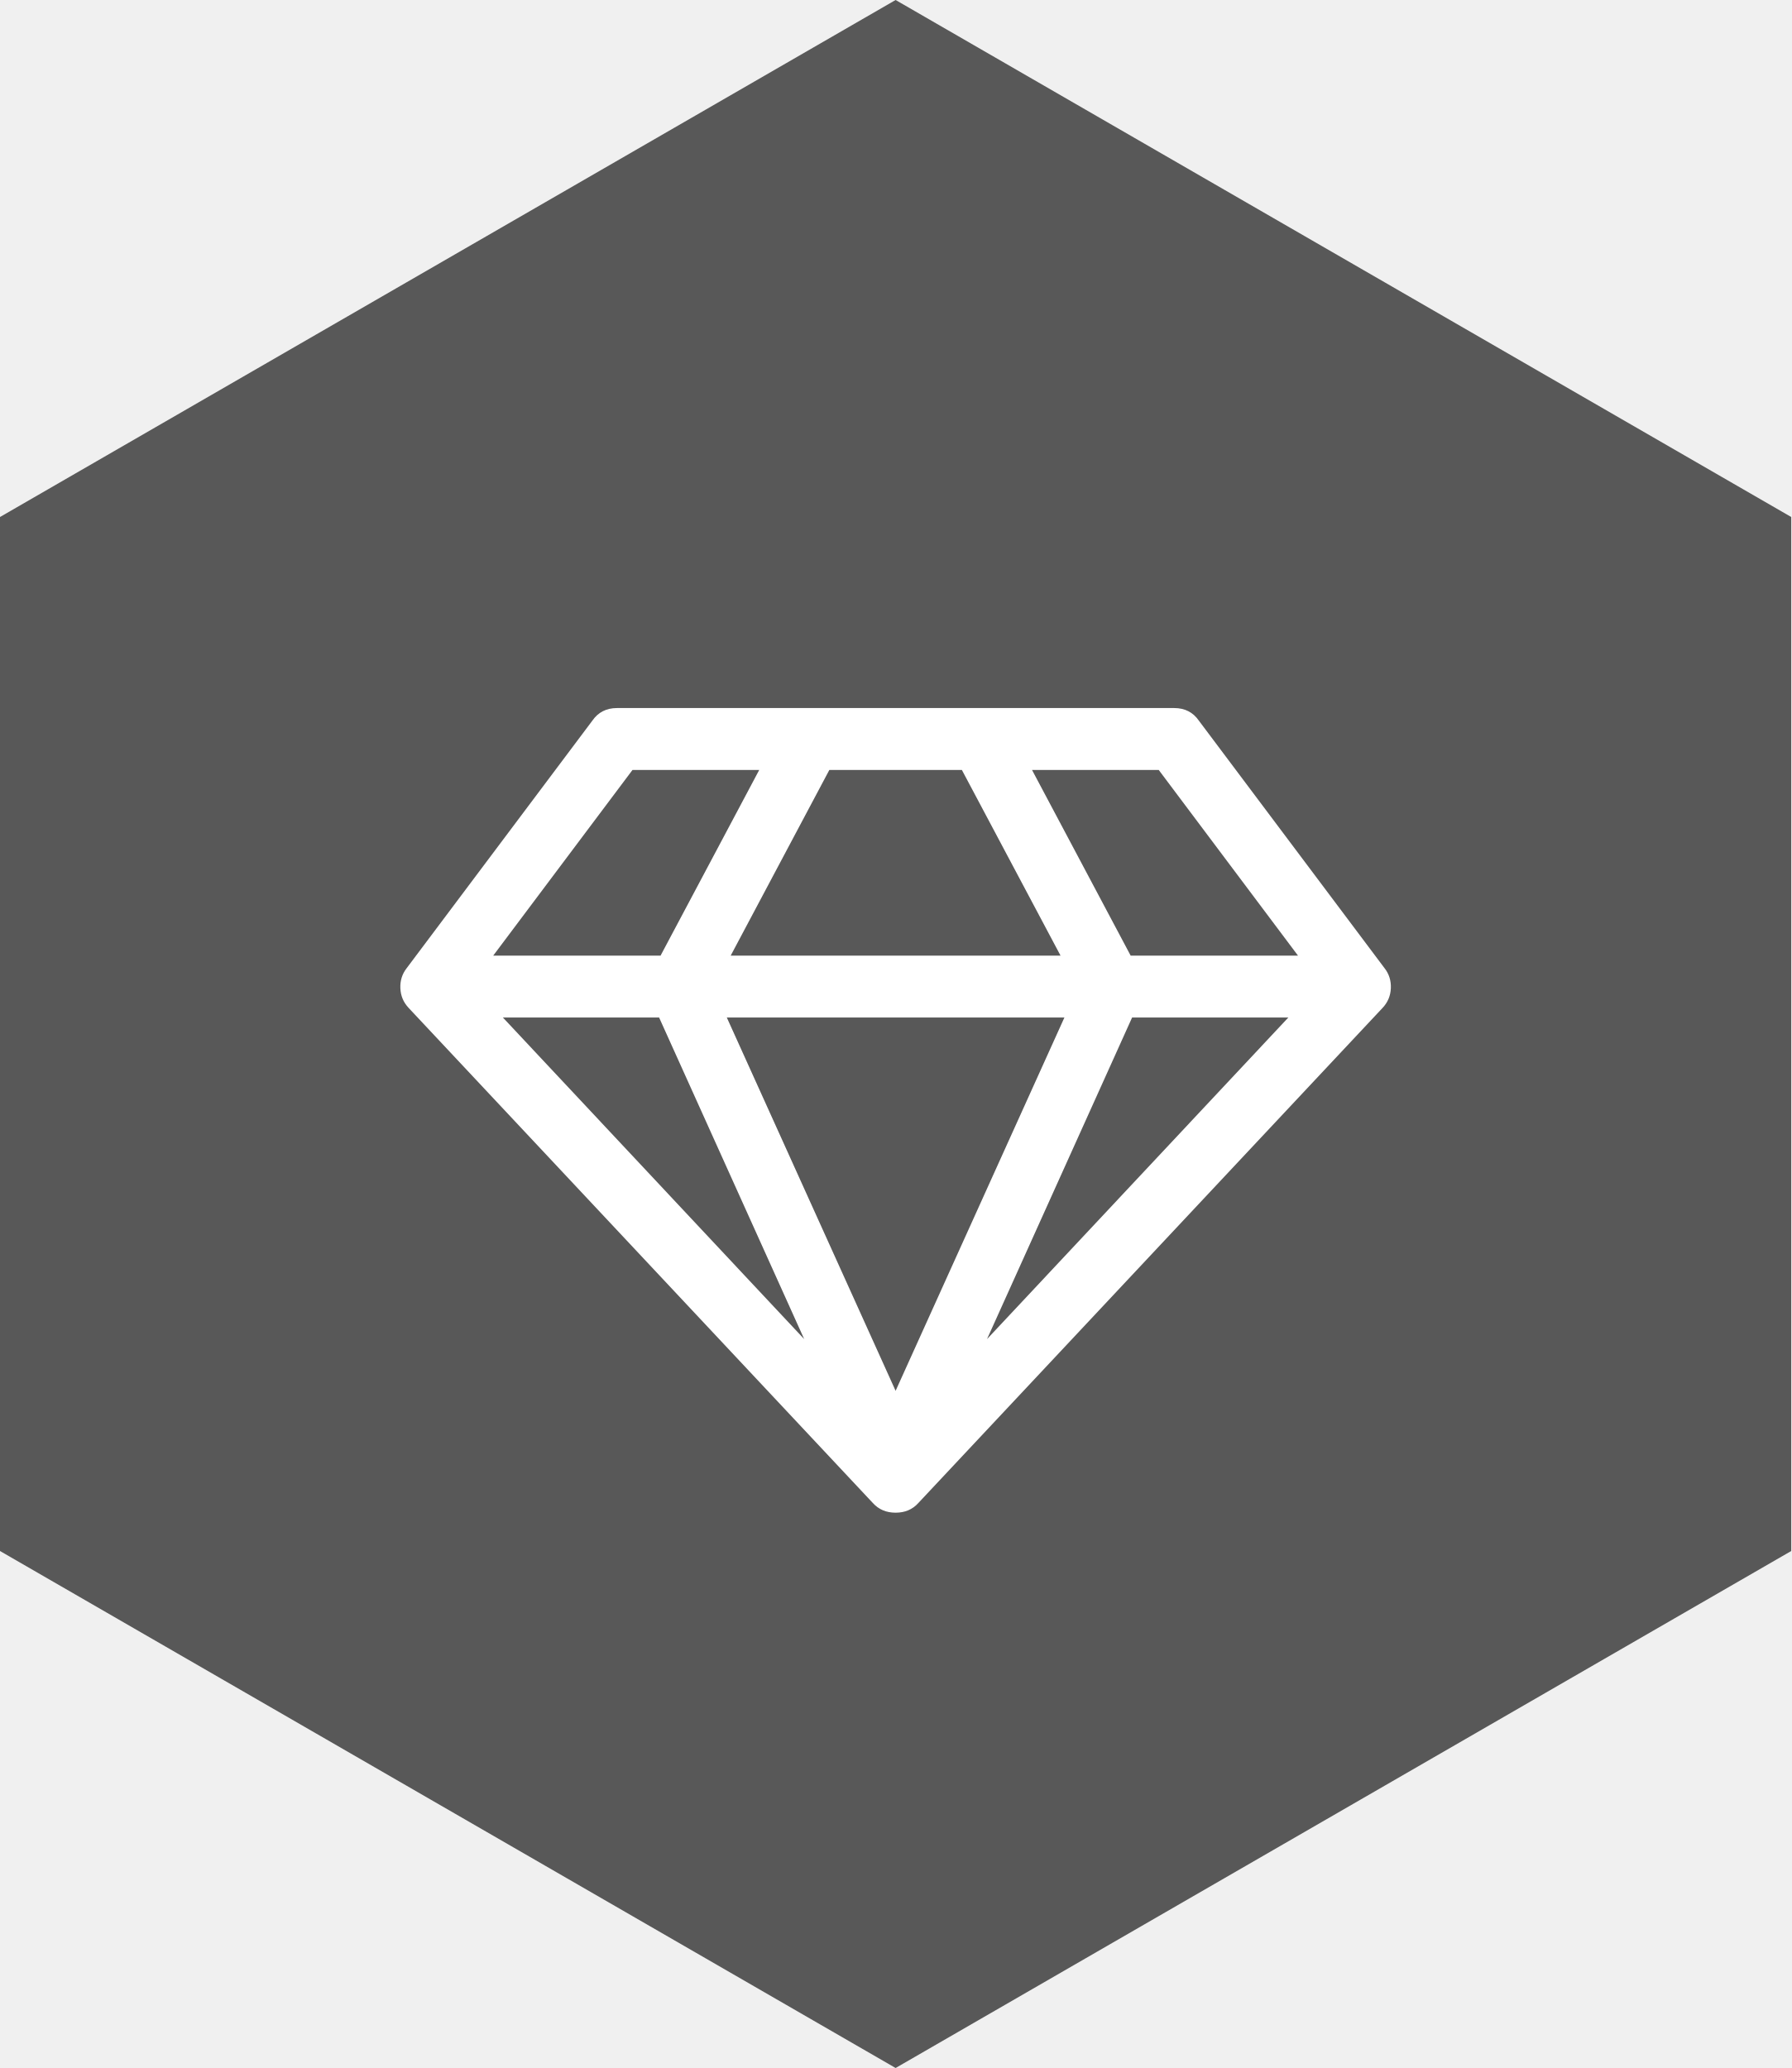
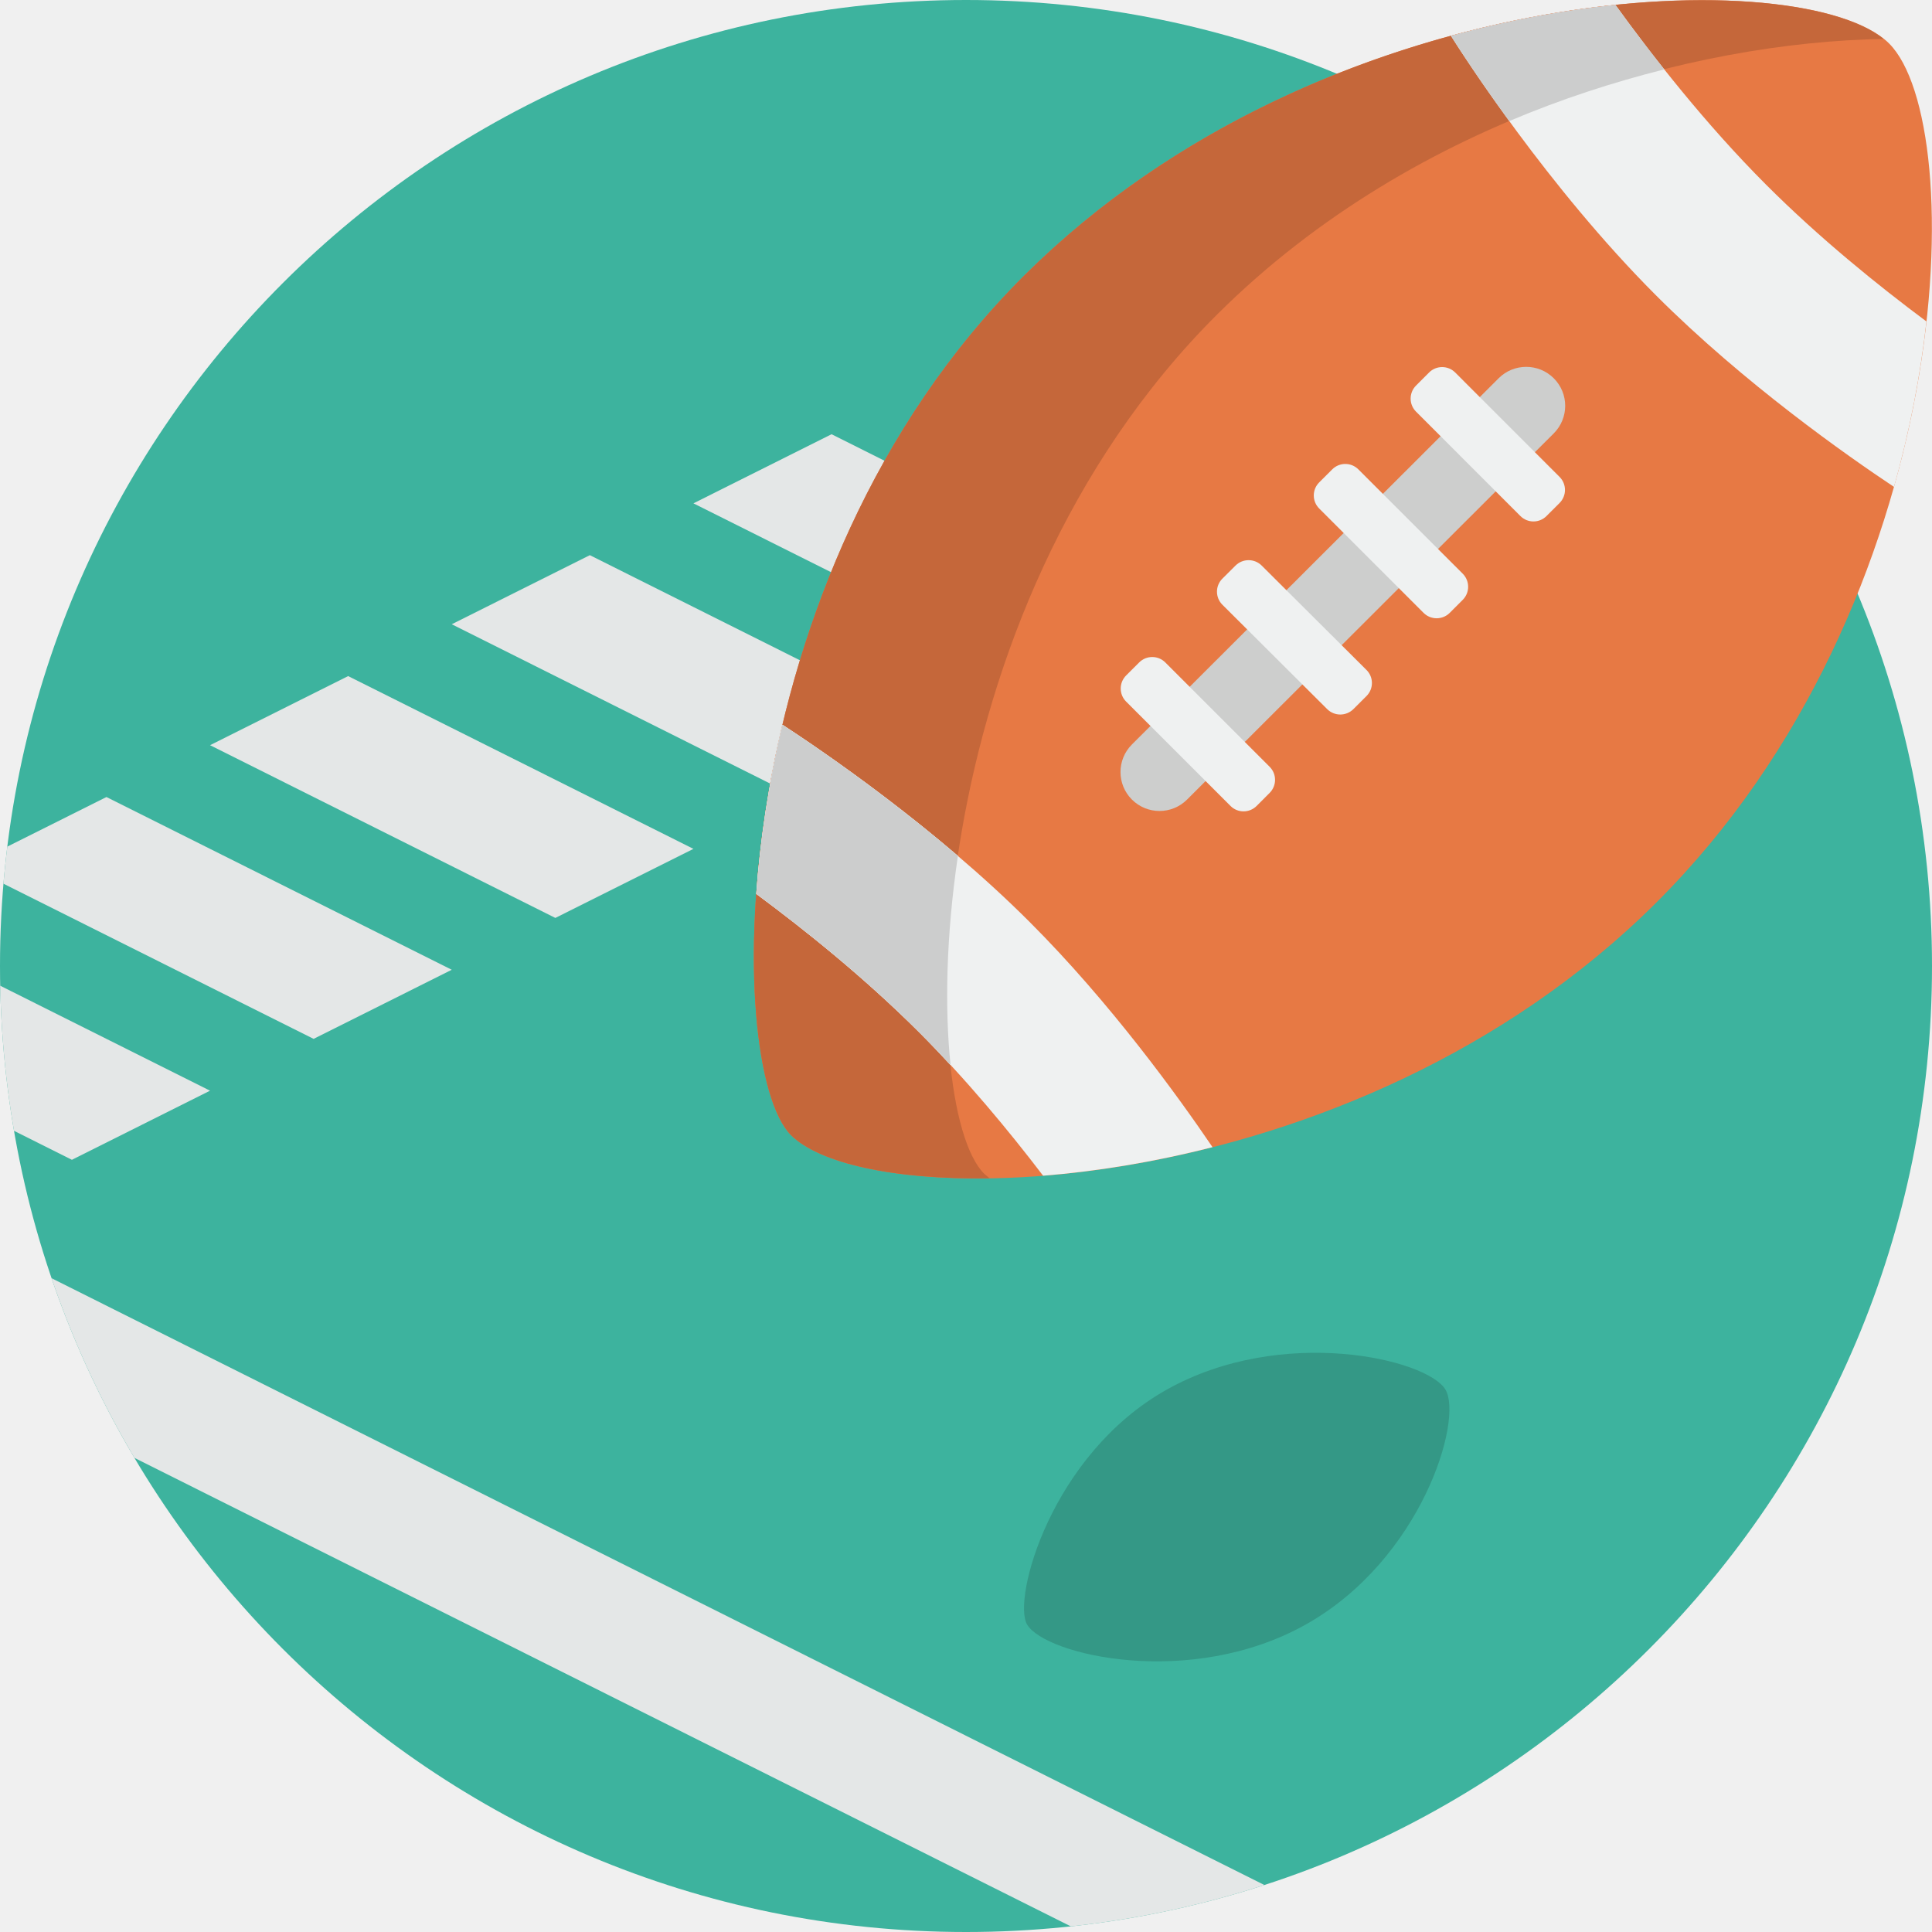
- <svg xmlns="http://www.w3.org/2000/svg" version="1.1" id="Layer_1" x="0px" y="0px" width="149.167px" height="172.243px" viewBox="0 0 149.167 172.243" enable-background="new 0 0 149.167 172.243" xml:space="preserve">
-   <polygon fill="#585858" points="149.167,129.183 74.583,172.243 0,129.183 0,43.061 74.583,0 149.167,43.061 " />
-   <path fill="#FFFFFF" d="M41.88,84.75l25.09,26.783L54.889,84.75H41.88z M74.583,115.841L88.64,84.75H60.527L74.583,115.841z   M55.009,79.594l8.217-15.466H52.673l-11.6,15.466H55.009z M82.196,111.533l25.091-26.783h-13.01L82.196,111.533z M60.849,79.594  h27.469l-8.217-15.466H69.065L60.849,79.594z M94.157,79.594h13.936L96.494,64.128H85.942L94.157,79.594z M99.835,60.02  l15.467,20.621c0.376,0.483,0.55,1.04,0.523,1.671c-0.027,0.632-0.257,1.174-0.686,1.632l-38.664,41.243  c-0.483,0.536-1.113,0.804-1.893,0.804c-0.778,0-1.408-0.268-1.892-0.804L34.026,83.944c-0.429-0.457-0.658-1-0.685-1.632  c-0.027-0.631,0.147-1.188,0.523-1.671L49.331,60.02c0.484-0.699,1.168-1.047,2.054-1.047h46.398  C98.667,58.973,99.353,59.322,99.835,60.02z" />
+ <svg xmlns="http://www.w3.org/2000/svg" xmlns:xlink="http://www.w3.org/1999/xlink" height="100" viewBox="0 0 100 100" width="100">
+   <path d="M50 0c27.614 0 50 22.386 50 50s-22.386 50-50 50-50-22.386-50-50 22.386-50 50-50z" fill="#3DB39E" />
+   <defs>
+     <path d="M50 0c27.614 0 50 22.386 50 50s-22.386 50-50 50-50-22.386-50-50 22.386-50 50-50z" id="a" />
+   </defs>
+   <clipPath id="b">
+     <use overflow="visible" xlink:href="#a" />
+   </clipPath>
+   <path clip-path="url(#b)" d="M-44.824 49.552l110.808 55.439 7.148-3.576-110.807-55.44-7.149 3.577zm118.247-24.394l-17.872-8.941-7.148 3.576 17.872 8.942 7.148-3.577zm-12.51 6.26l-17.872-8.942-7.149 3.577 17.872 8.941 7.149-3.576zm-12.511 6.259l-17.872-8.942-7.148 3.576 17.872 8.942 7.148-3.576zm-12.51 6.26l-17.872-8.943-7.148 3.577 17.872 8.941 7.148-3.575zm-12.51 6.258l-17.872-8.941-7.15 3.576 17.872 8.942 7.15-3.577zm-12.511 6.259l-17.872-8.941-7.149 3.576 17.872 8.942 7.149-3.577z" fill="#E4E7E7" />
+   <path d="M60.383 71.931c5.98-3.357 13.493-1.589 14.434-.005.924 1.556-1.241 8.796-7.222 12.154-5.979 3.357-13.491 1.59-14.433.005-.778-1.311 1.241-8.797 7.221-12.154z" fill="#349886" />
+   <path d="M53.021 14.255c15.694-15.605 40.495-16.244 44.755-12.008 4.186 4.162 3.616 28.896-12.077 44.502s-40.49 16.248-44.754 12.008c-3.525-3.505-3.617-28.897 12.076-44.502z" fill="#E77944" />
+   <path d="M58.588 38.534l18.981-18.955c.788-.787 2.065-.787 2.854 0 .788.788.788 2.063 0 2.852l-18.981 18.955c-.788.787-2.066.787-2.854 0s-.788-2.065 0-2.852z" fill="#CDCECD" />
+   <path d="M60.315 34.287c-.373-.373-.978-.373-1.351 0l-.676.675c-.373.374-.373.979 0 1.352l5.403 5.402c.372.373.978.373 1.351 0l.675-.676c.373-.373.373-.978 0-1.351l-5.402-5.402zm4.99-5.013c-.374-.373-.981-.373-1.355 0l-.679.676c-.374.372-.374.978 0 1.351l5.424 5.403c.375.373.981.373 1.356 0l.678-.676c.375-.373.375-.978 0-1.351l-5.424-5.403zm5.003-4.98c-.373-.373-.978-.373-1.351 0l-.676.675c-.373.373-.373.978 0 1.351l5.404 5.403c.373.372.978.372 1.351 0l.676-.676c.372-.373.372-.978 0-1.351l-5.404-5.402zm10.416.391l-5.404-5.405c-.373-.373-.978-.373-1.351 0l-.675.676c-.373.373-.373.978 0 1.351l5.402 5.403c.373.374.978.374 1.351 0l.676-.675c.373-.373.373-.977.001-1.35z" fill="#EFF1F1" />
+   <path d="M50.945 60.757c-3.525-3.505-3.617-28.896 12.076-44.502 10.369-10.31 24.709-14.084 34.478-14.239-4.931-3.972-29.08-3.071-44.478 12.239-15.693 15.605-15.601 40.997-12.076 44.502 1.447 1.438 5.262 2.312 10.279 2.233l-.279-.233z" fill="#C5673A" />
+   <g fill="#EFF1F1">
+     <path d="M91.418 9.565c-3.132-3.135-5.875-6.643-7.803-9.31-2.668.275-5.548.794-8.515 1.601.638 1.012 5.008 7.819 10.608 13.425 4.567 4.572 9.941 8.335 12.324 9.92.842-2.979 1.383-5.874 1.68-8.562-2.507-1.868-5.544-4.322-8.294-7.074zM39.144 46.268c2.53 1.874 5.624 4.356 8.421 7.151 2.445 2.443 4.652 5.111 6.426 7.436 2.72-.216 5.689-.692 8.769-1.478-1.776-2.618-5.288-7.483-9.479-11.669-4.894-4.889-10.707-8.842-12.78-10.193-.734 3.086-1.165 6.052-1.357 8.753z" />
+   </g>
+   <path d="M40.501 37.515c-.179.751-.338 1.495-.482 2.23l-.035.188c-.128.667-.242 1.325-.343 1.974l-.034.22c-.215 1.43-.368 2.815-.462 4.135v.006c2.53 1.874 5.624 4.356 8.421 7.151.56.56 1.103 1.132 1.635 1.708-.304-2.908-.235-6.662.38-10.825-3.822-3.266-7.516-5.768-9.08-6.787z" fill="#EFF1F1" />
+   <path d="M40.501 37.515c-.179.751-.338 1.495-.482 2.23l-.035.188c-.128.667-.242 1.325-.343 1.974l-.034.22c-.215 1.43-.368 2.815-.462 4.135v.006c2.53 1.874 5.624 4.356 8.421 7.151.56.56 1.103 1.132 1.635 1.708-.304-2.908-.235-6.662.38-10.825-3.822-3.266-7.516-5.768-9.08-6.787zM78.119 6.267c2.694-1.142 5.396-2.015 8.023-2.675-.944-1.189-1.795-2.324-2.527-3.336-.649.067-1.312.149-1.984.246l-.109.016c-2.038.296-4.174.732-6.358 1.323l-.062.017c.293.467 1.385 2.168 3.017 4.409z" fill="#CCCDCD" />
</svg>
